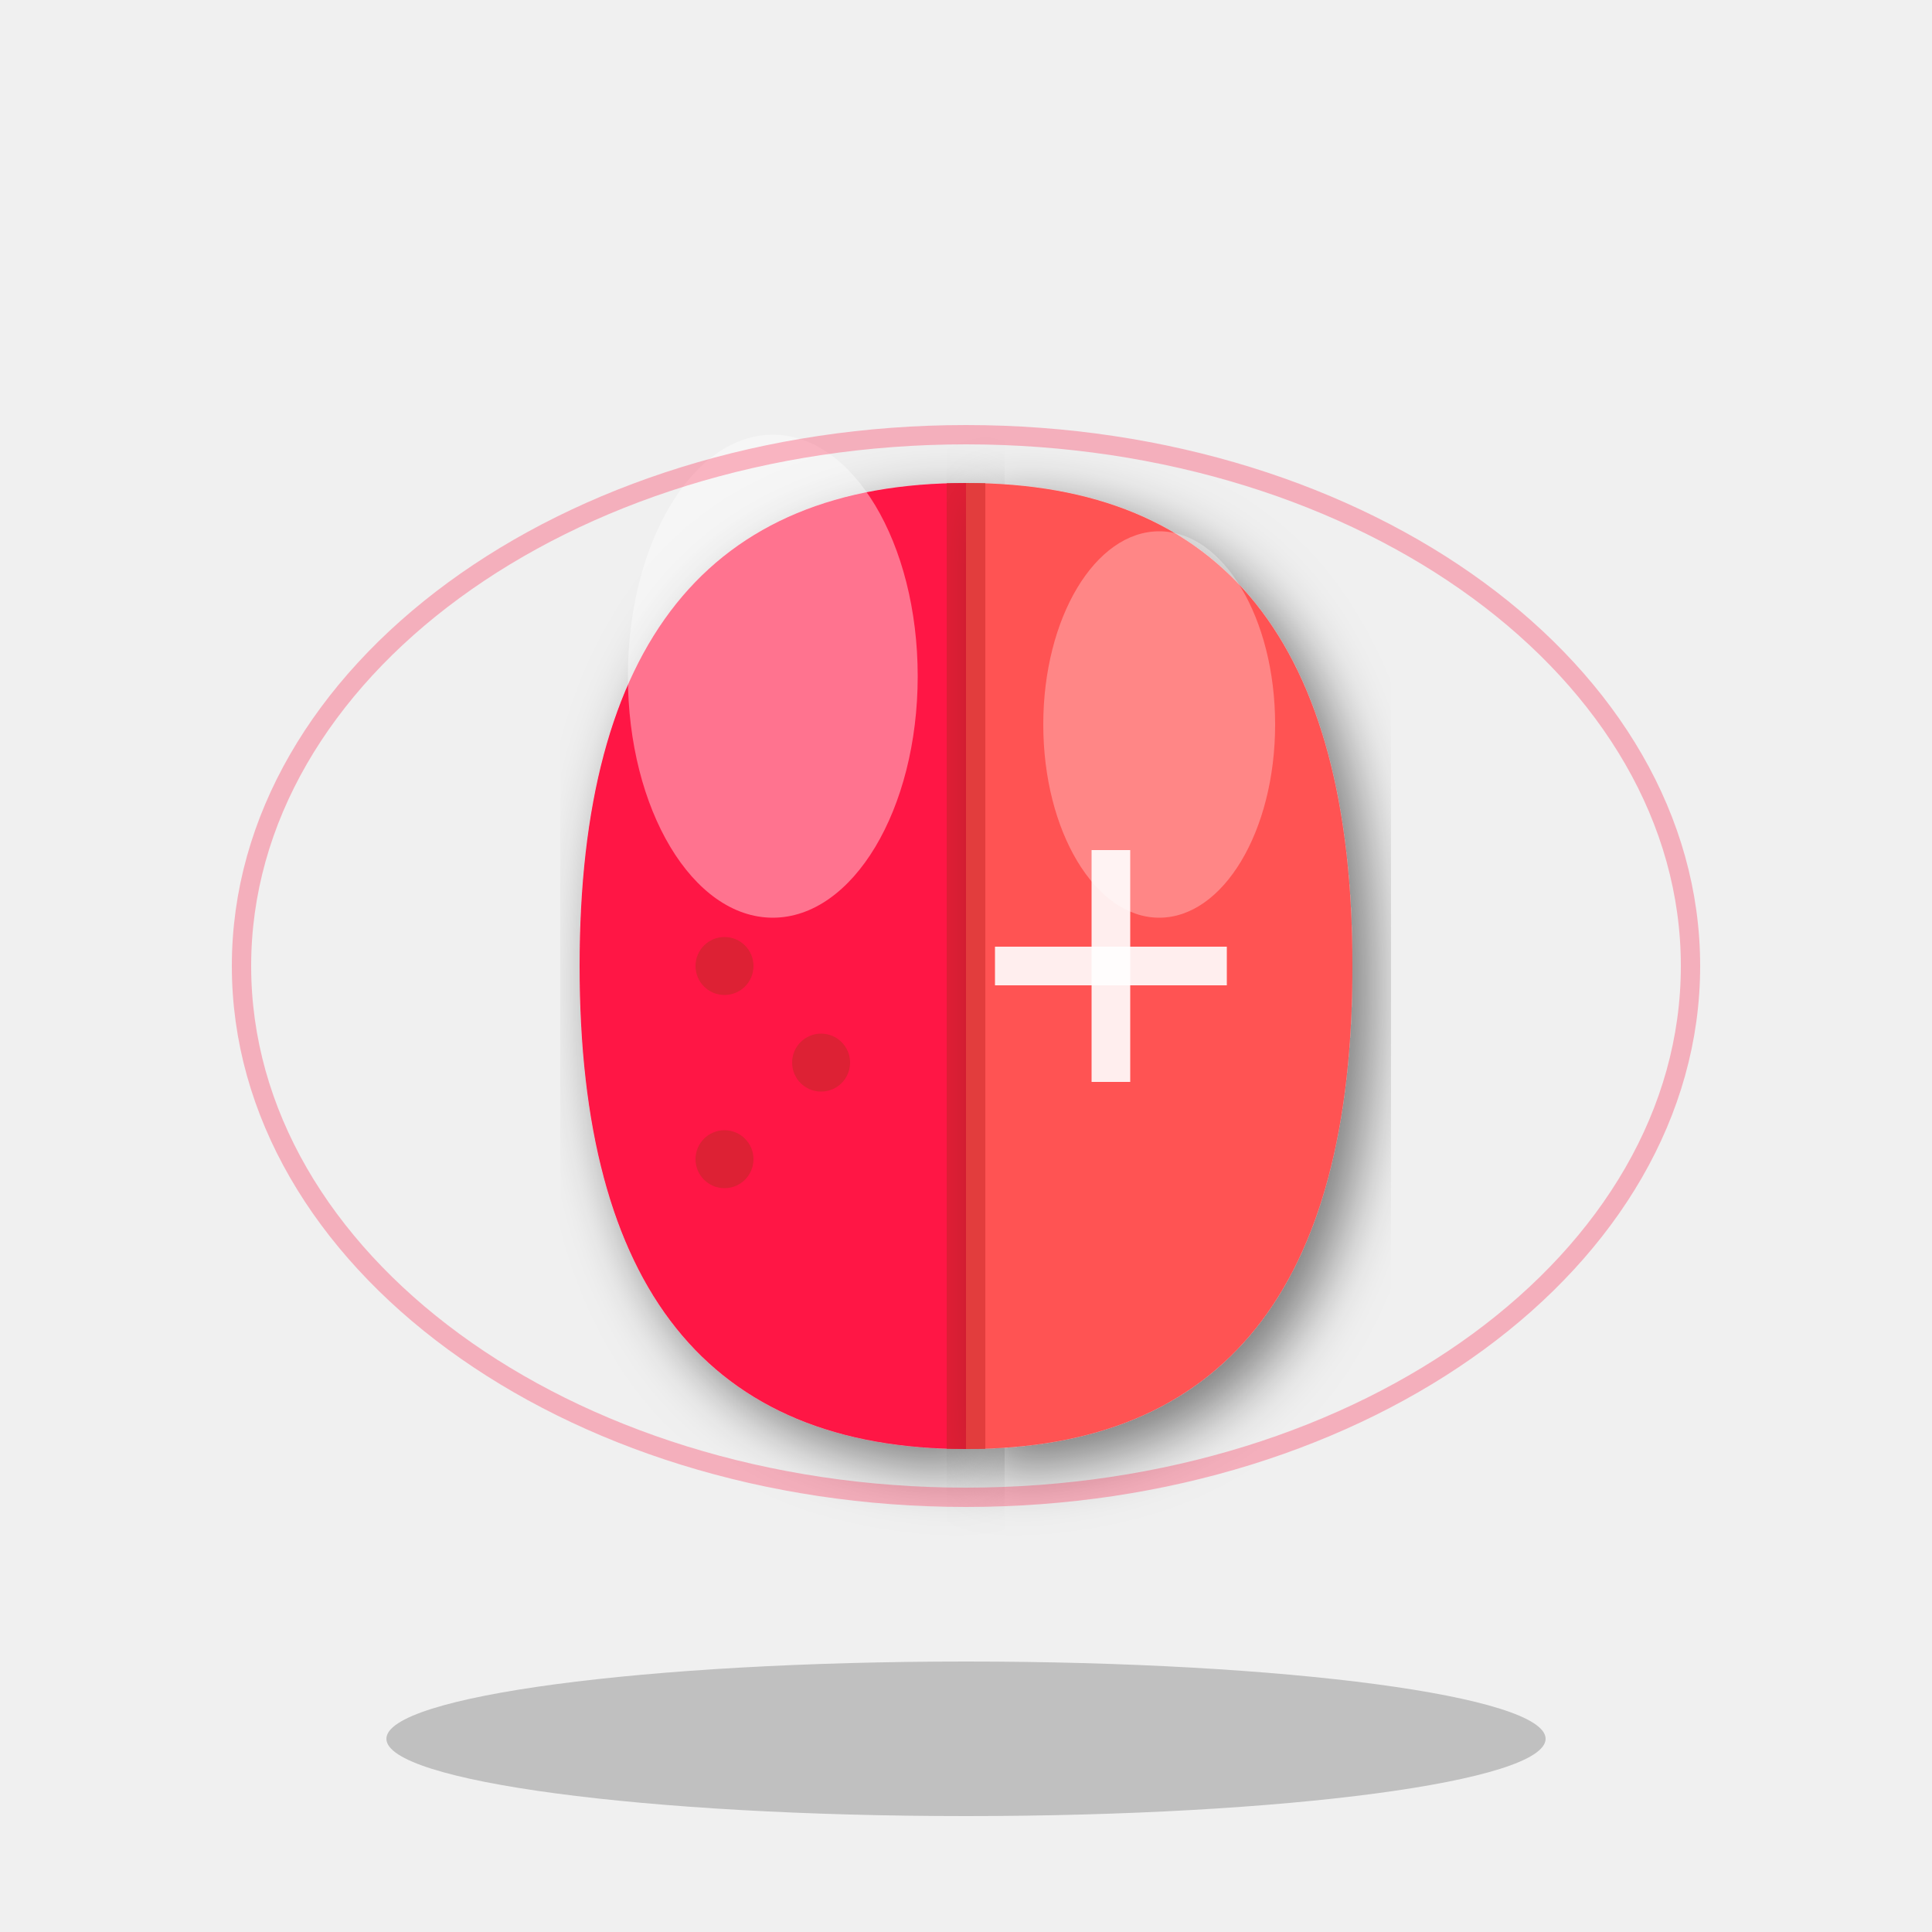
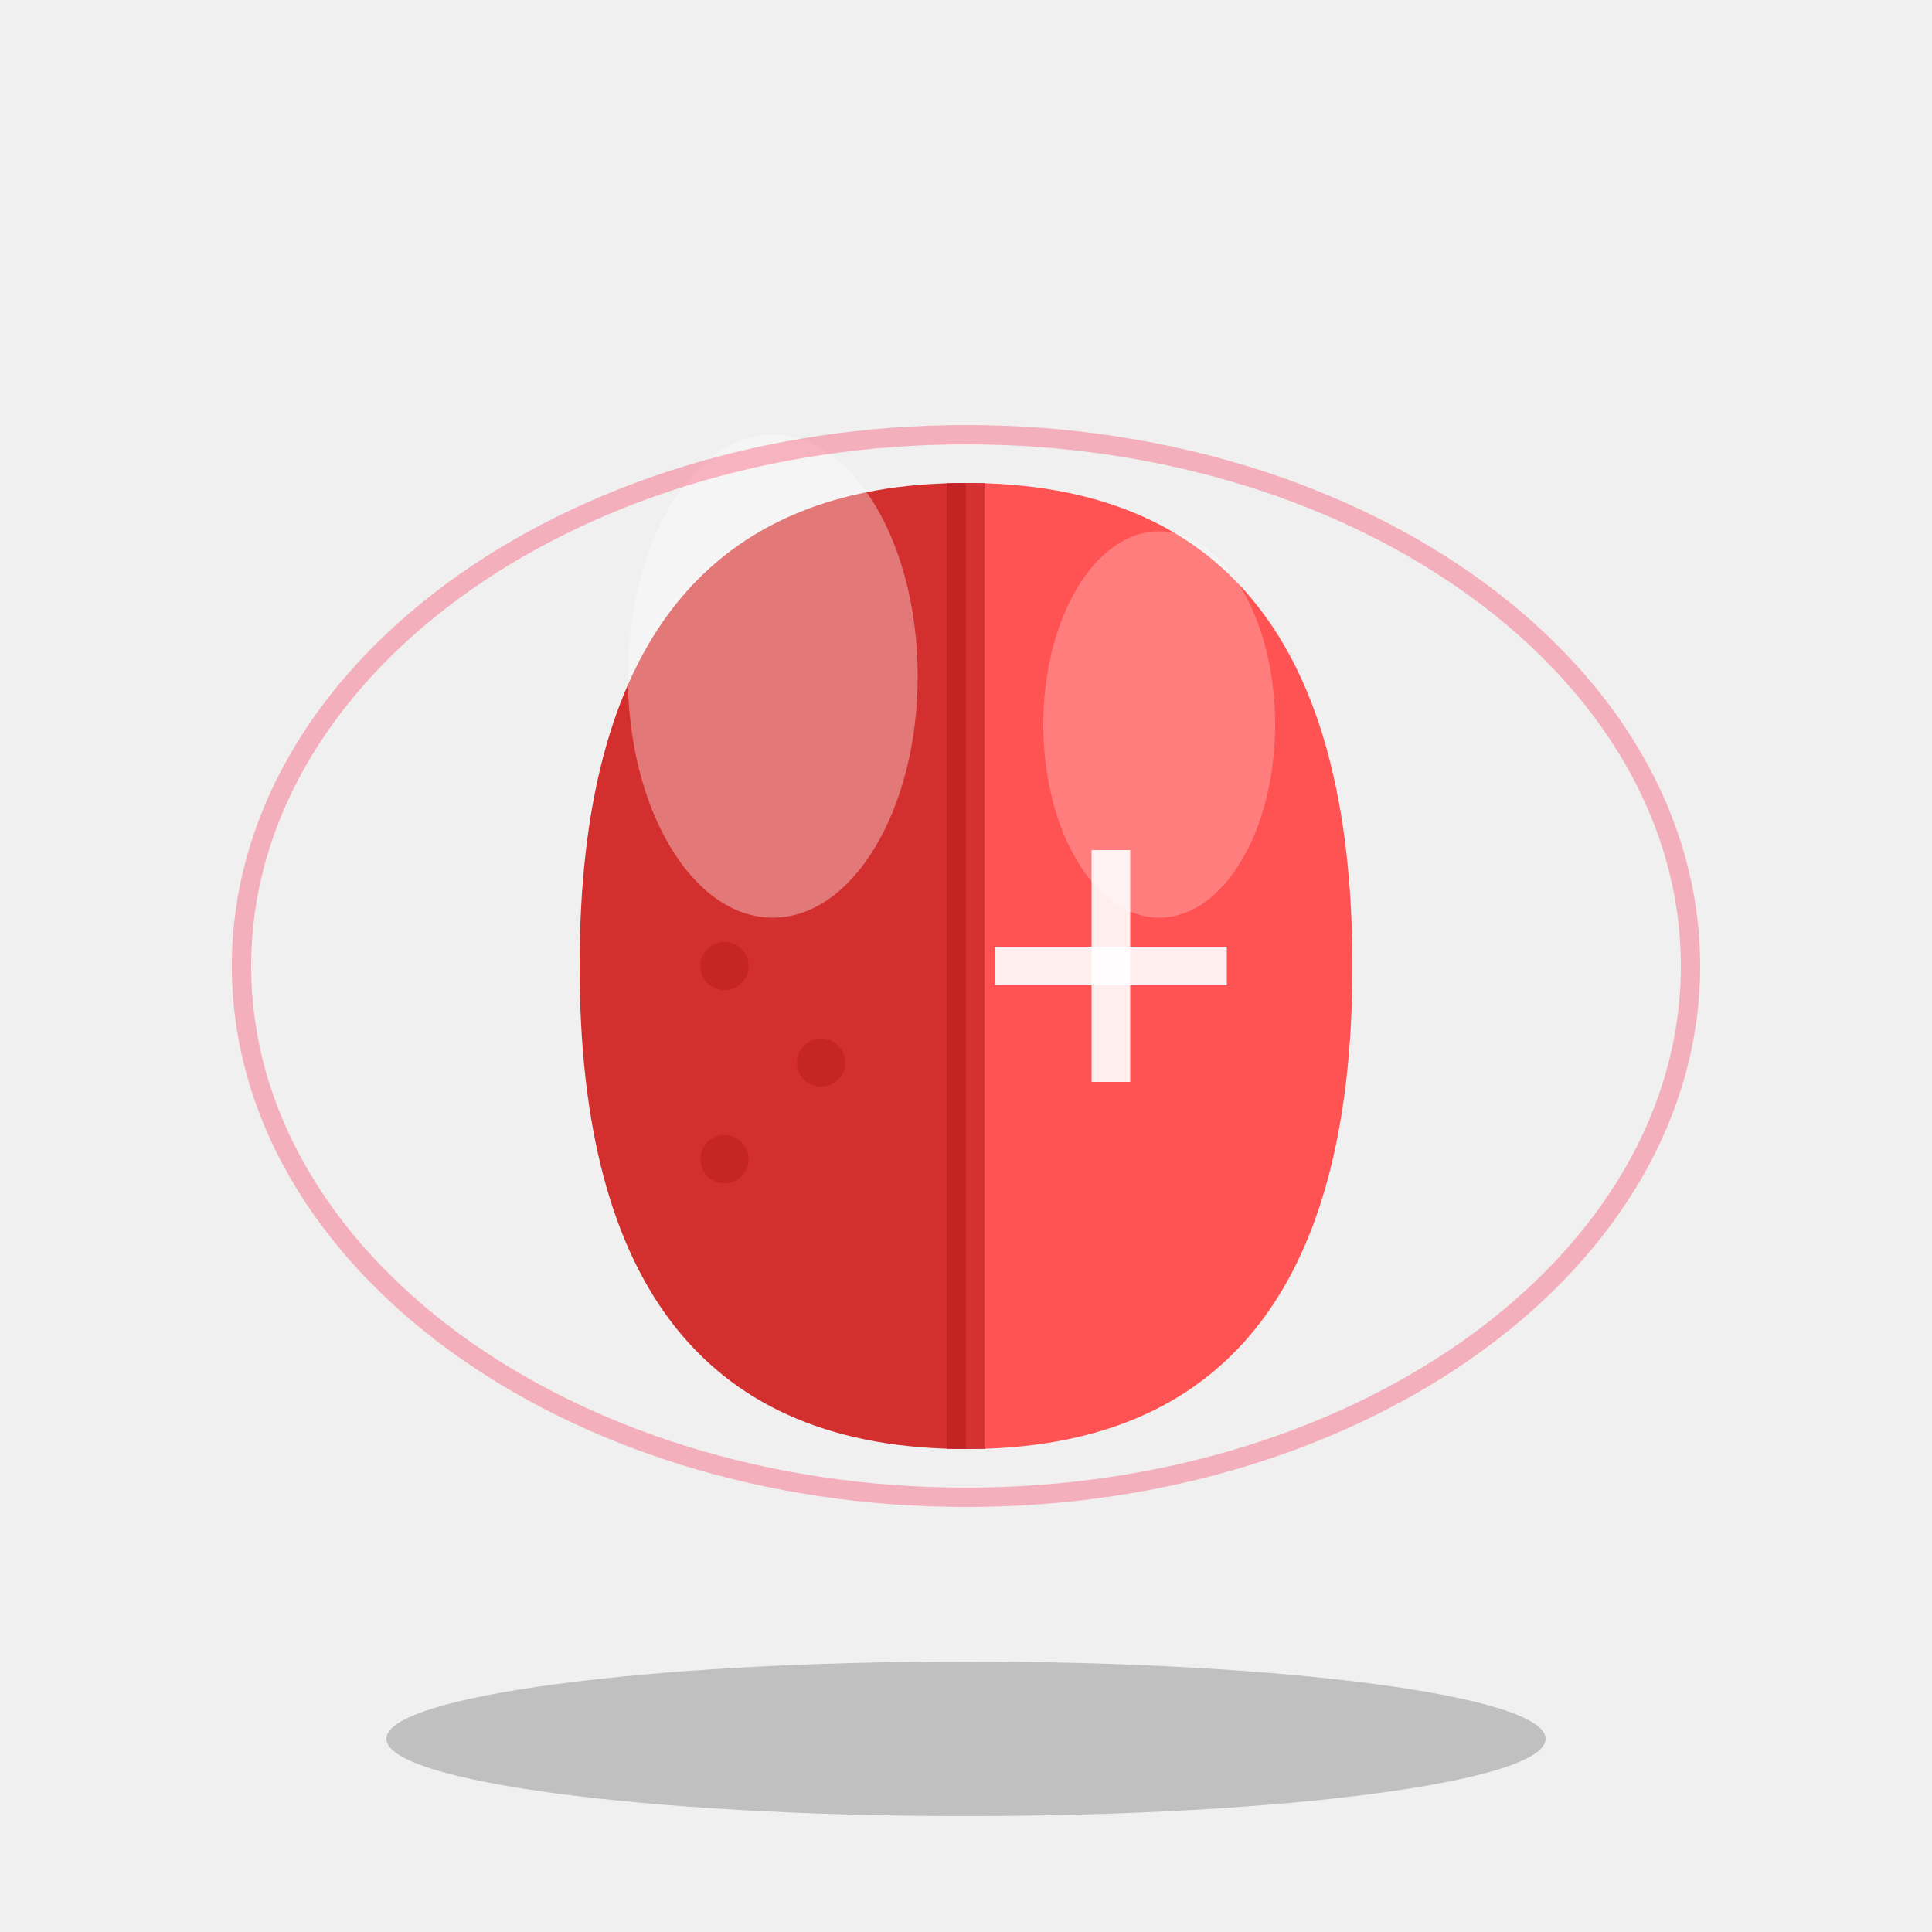
<svg xmlns="http://www.w3.org/2000/svg" width="200" height="200" viewBox="0 0 200 200">
  <ellipse cx="100" cy="180" rx="60" ry="8" fill="#000000" opacity="0.2" />
-   <g>
-     <path d="M 60 100 Q 60 50 100 50 L 100 150 Q 60 150 60 100 Z" fill="#FF1744" filter="url(#shadow)" />
-     <path d="M 100 50 Q 140 50 140 100 Q 140 150 100 150 Z" fill="#FF5252" filter="url(#shadow)" />
-     <rect x="98" y="50" width="4" height="100" fill="#C62828" opacity="0.5" />
-     <ellipse cx="80" cy="70" rx="15" ry="25" fill="white" opacity="0.4" />
-     <ellipse cx="120" cy="75" rx="12" ry="20" fill="white" opacity="0.3" />
-     <circle cx="75" cy="100" r="3" fill="#C62828" opacity="0.6" />
-     <circle cx="85" cy="110" r="3" fill="#C62828" opacity="0.6" />
-     <circle cx="75" cy="120" r="3" fill="#C62828" opacity="0.6" />
-     <g transform="translate(115, 100)">
-       <rect x="-2" y="-12" width="4" height="24" fill="white" opacity="0.9" />
-       <rect x="-12" y="-2" width="24" height="4" fill="white" opacity="0.9" />
-     </g>
-   </g>
+   <path d="M 60 100 Q 60 50 100 50 L 100 150 Q 60 150 60 100 Z" fill="#D32F2F" />
+   <path d="M 100 50 Q 140 50 140 100 Q 140 150 100 150 Z" fill="#FF5252" />
+   <rect x="98" y="50" width="4" height="100" fill="#B71C1C" opacity="0.6" />
+   <ellipse cx="80" cy="70" rx="15" ry="25" fill="white" opacity="0.35" />
+   <ellipse cx="120" cy="75" rx="12" ry="20" fill="white" opacity="0.25" />
+   <rect x="113" y="88" width="4" height="24" fill="white" opacity="0.9" />
+   <rect x="103" y="98" width="24" height="4" fill="white" opacity="0.9" />
+   <circle cx="75" cy="100" r="2.5" fill="#B71C1C" opacity="0.5" />
+   <circle cx="85" cy="110" r="2.5" fill="#B71C1C" opacity="0.5" />
+   <circle cx="75" cy="120" r="2.5" fill="#B71C1C" opacity="0.5" />
  <ellipse cx="100" cy="100" rx="75" ry="55" fill="none" stroke="#FF1744" stroke-width="2" opacity="0.3" />
-   <defs>
-     <filter id="shadow">
-       <feGaussianBlur in="SourceAlpha" stdDeviation="3" />
-       <feOffset dx="2" dy="2" result="offsetblur" />
-       <feComponentTransfer>
-         <feFuncA type="linear" slope="0.5" />
-       </feComponentTransfer>
-       <feMerge>
-         <feMergeNode />
-         <feMergeNode in="SourceGraphic" />
-       </feMerge>
-     </filter>
-   </defs>
</svg>
